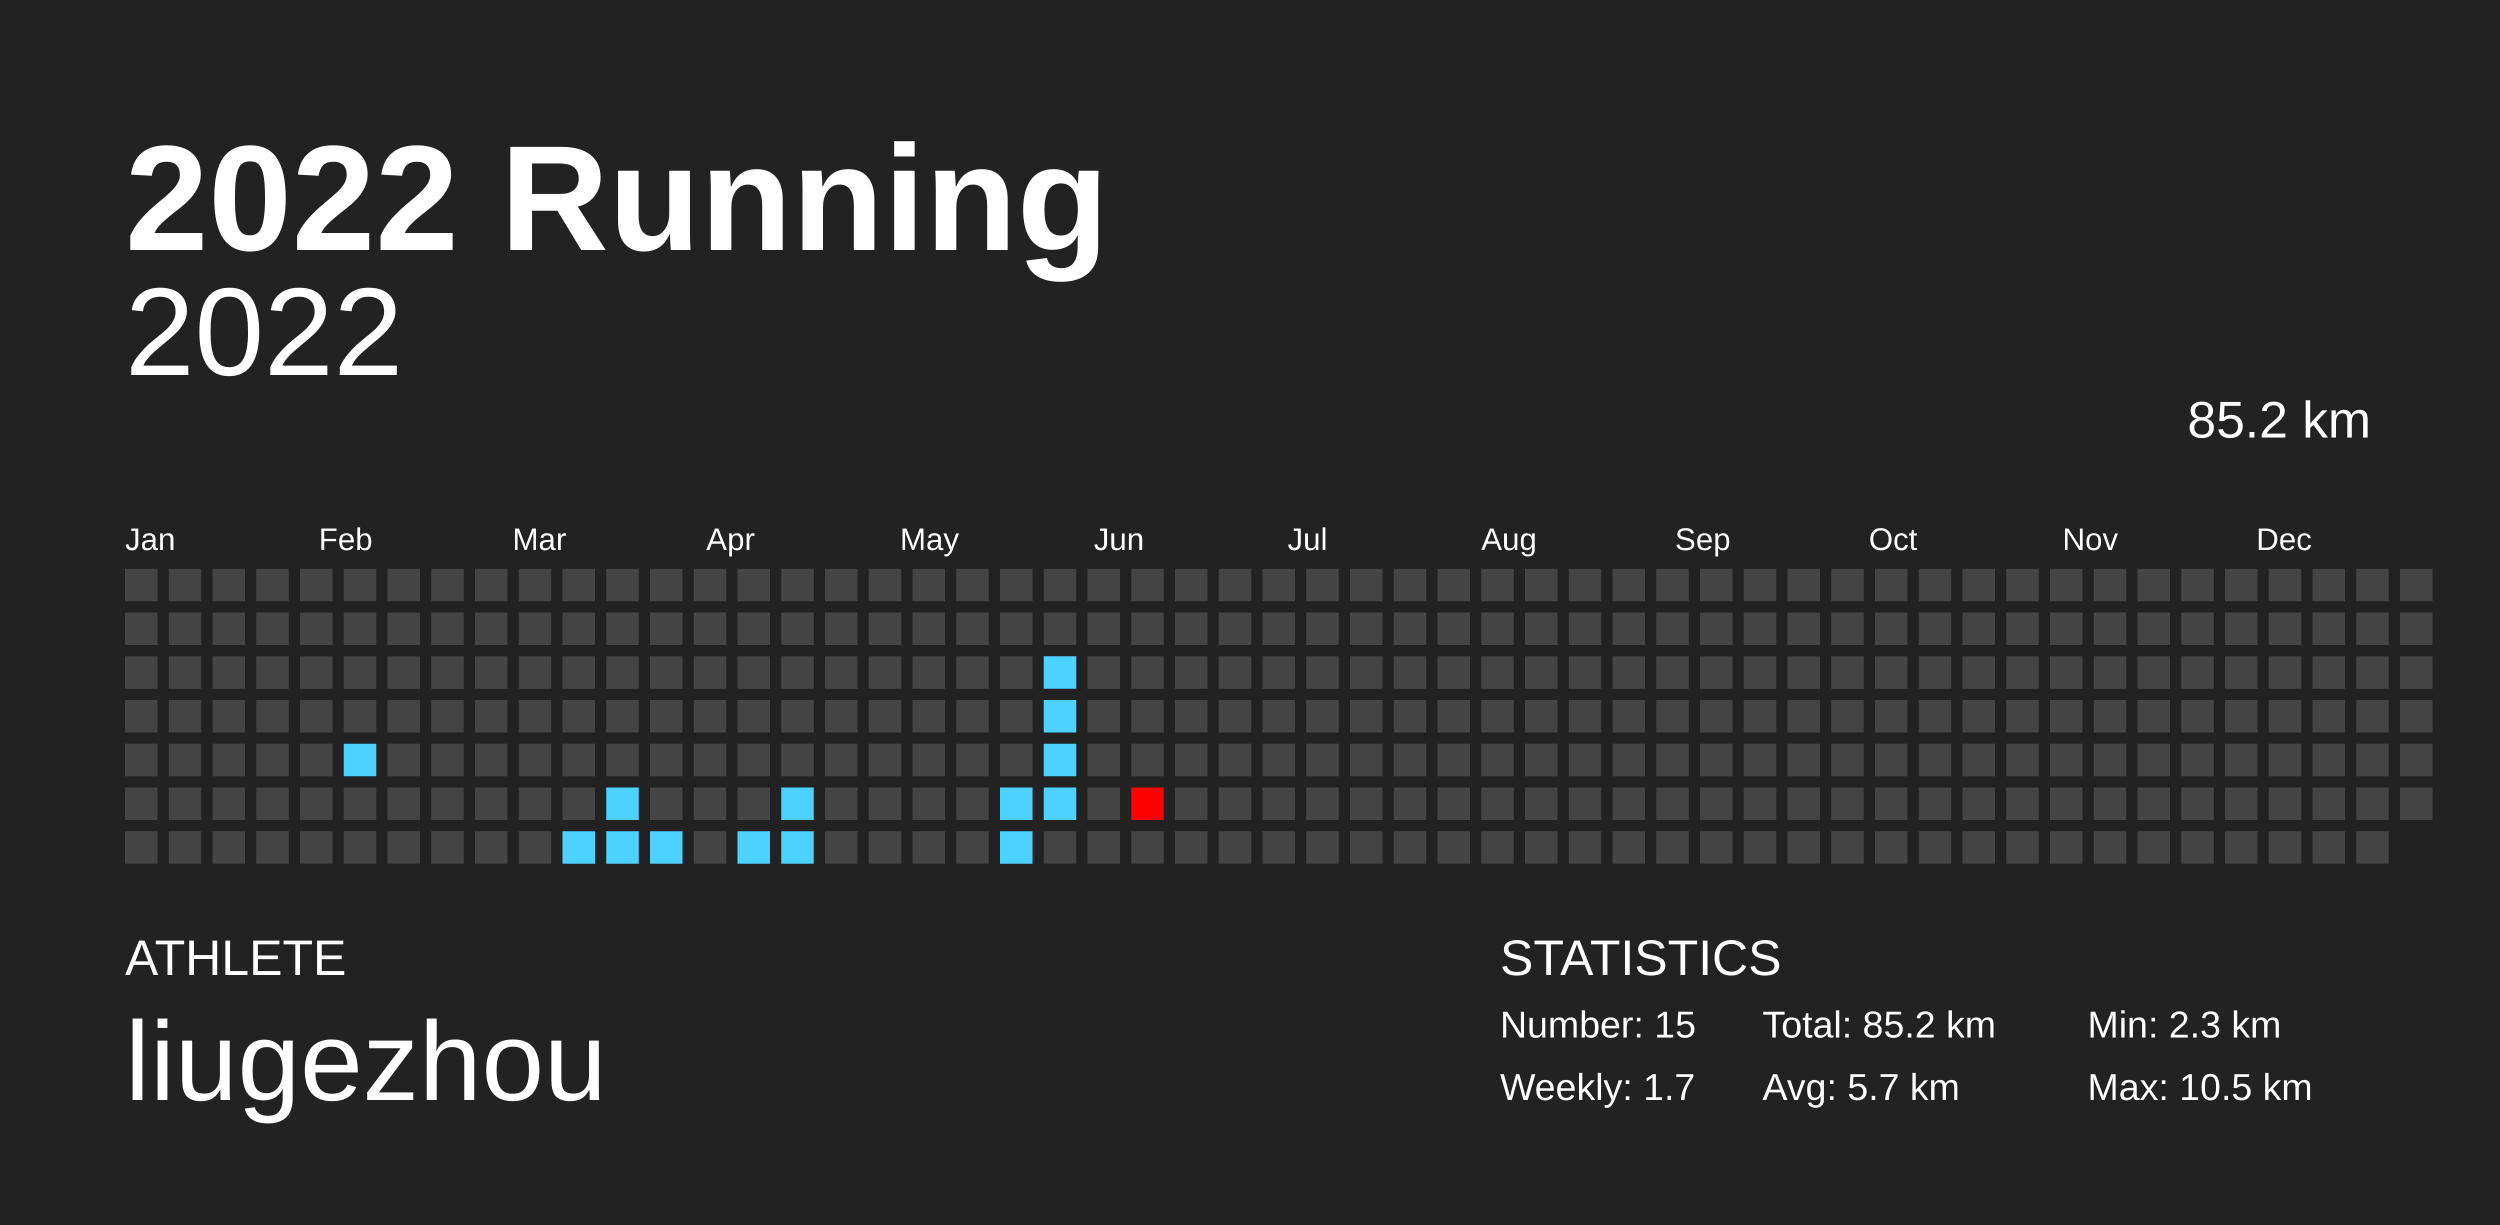
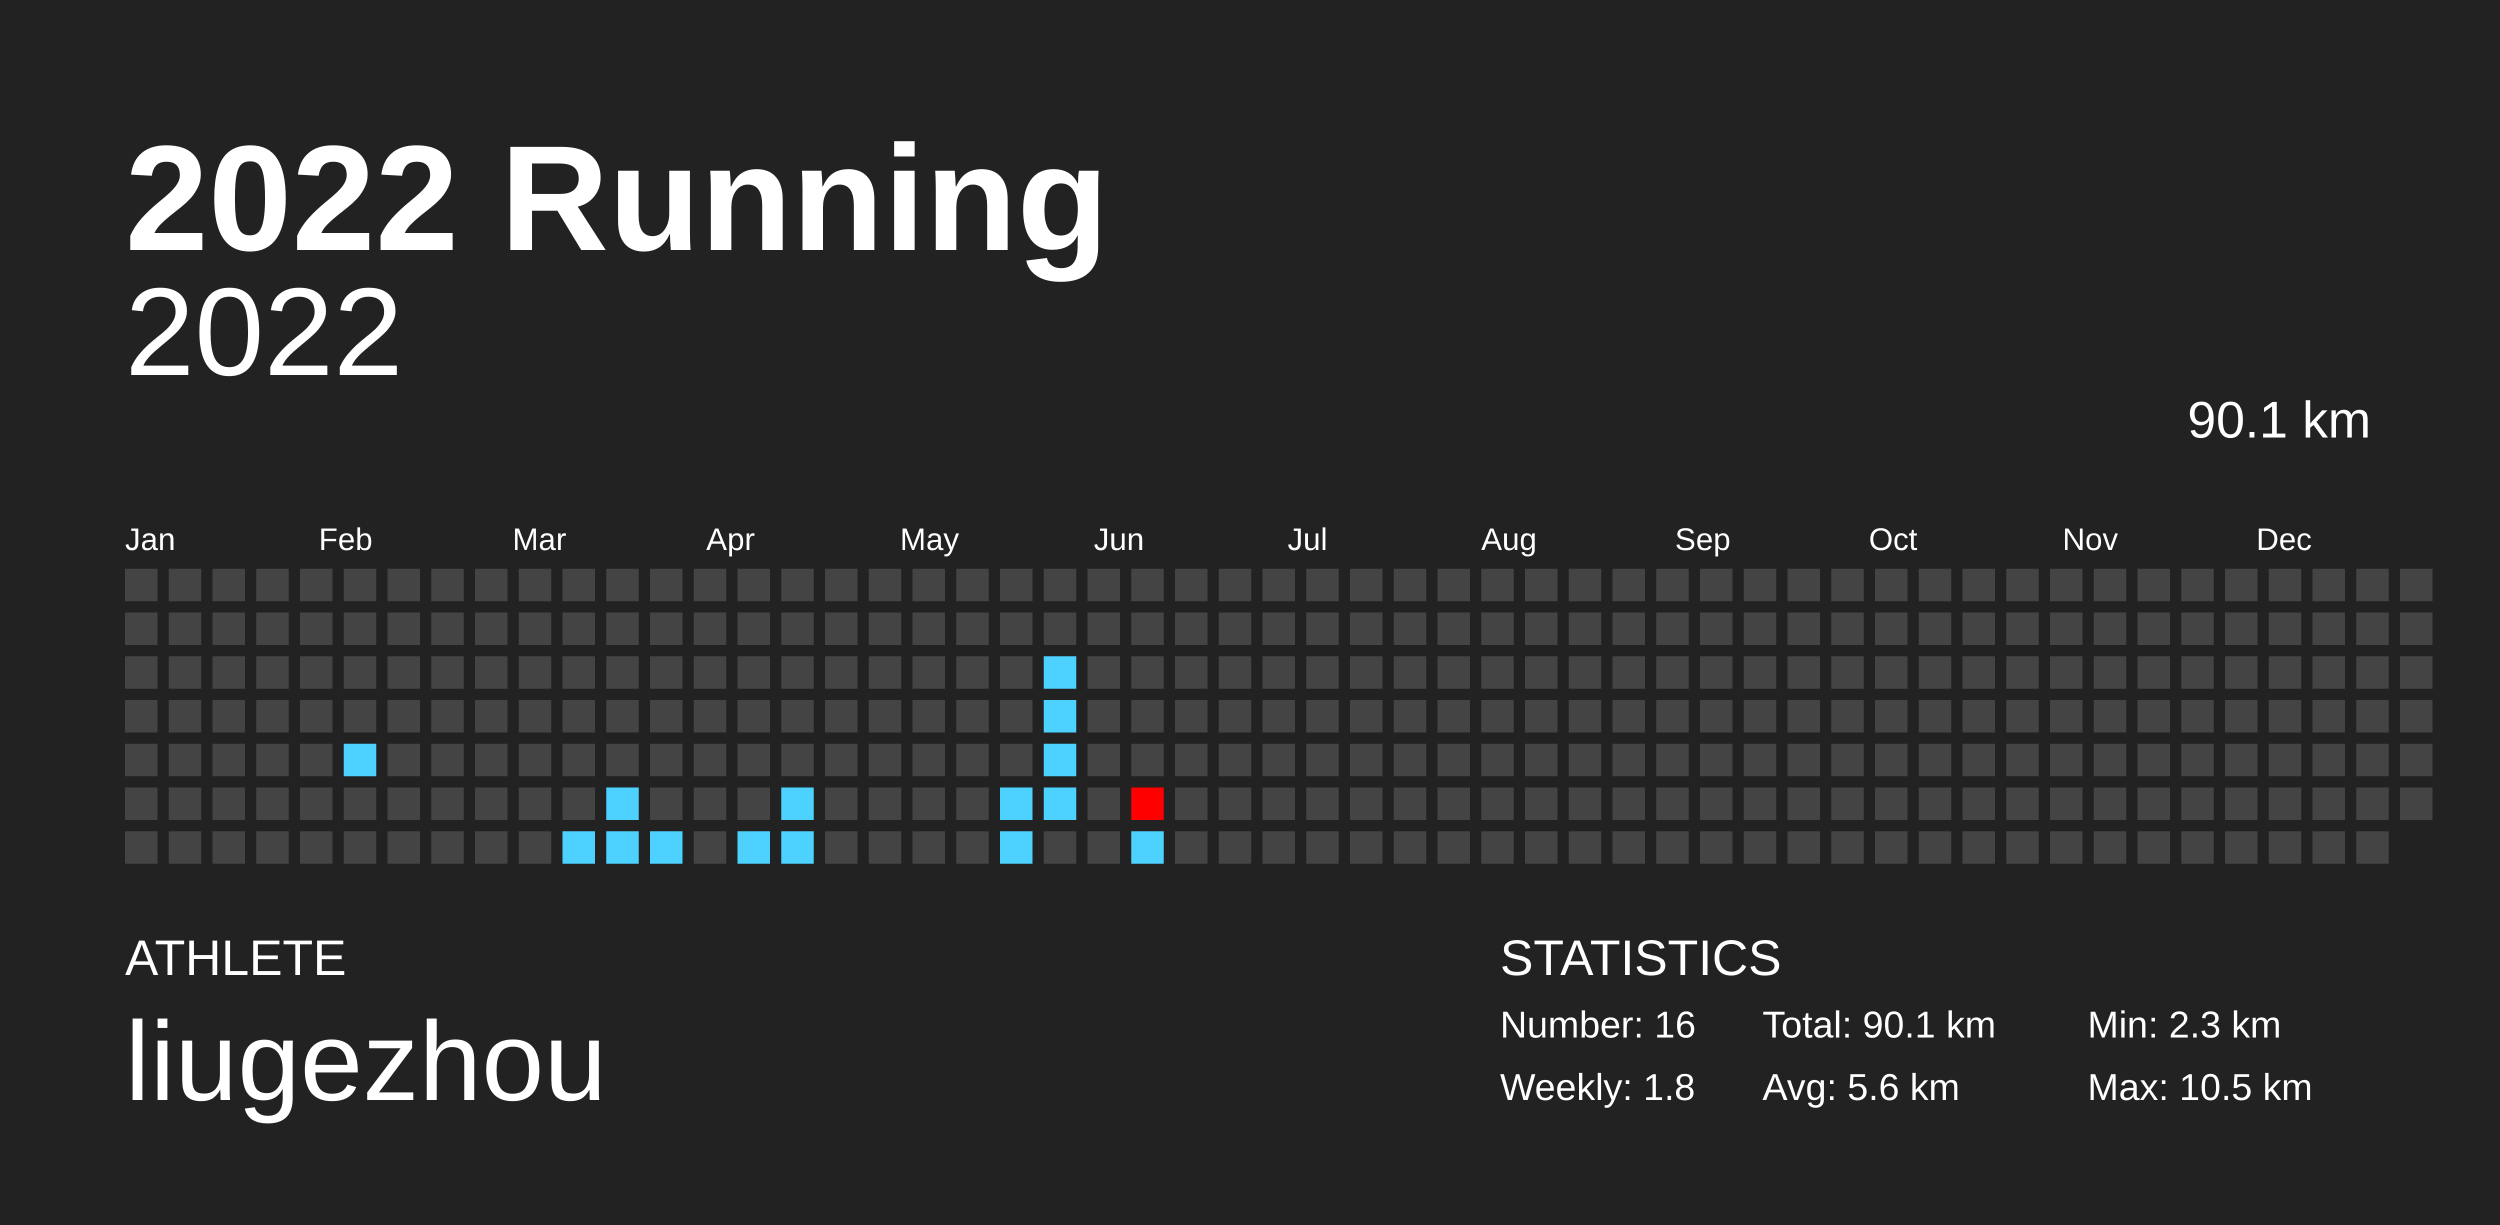
<svg xmlns="http://www.w3.org/2000/svg" baseProfile="full" height="98mm" version="1.1" viewBox="0,0,200,98" width="200mm">
  <defs />
  <rect fill="#222222" height="98" width="200" x="0" y="0" />
  <text fill="#FFFFFF" style="font-size:12px; font-family:Arial; font-weight:bold;" x="10" y="20">2022 Running</text>
  <text fill="#FFFFFF" style="font-size:4px; font-family:Arial" x="10" y="78">ATHLETE</text>
  <text fill="#FFFFFF" style="font-size:9px; font-family:Arial" x="10" y="88">liugezhou</text>
  <text fill="#FFFFFF" style="font-size:4px; font-family:Arial" x="120" y="78">STATISTICS</text>
-   <text fill="#FFFFFF" style="font-size:3px; font-family:Arial" x="120" y="83">Number: 15</text>
-   <text fill="#FFFFFF" style="font-size:3px; font-family:Arial" x="120" y="88">Weekly: 1.7</text>
-   <text fill="#FFFFFF" style="font-size:3px; font-family:Arial" x="141" y="83">Total: 85.2 km</text>
-   <text fill="#FFFFFF" style="font-size:3px; font-family:Arial" x="141" y="88">Avg: 5.7 km</text>
+   <text fill="#FFFFFF" style="font-size:3px; font-family:Arial" x="120" y="83">Number: 16</text>
+   <text fill="#FFFFFF" style="font-size:3px; font-family:Arial" x="120" y="88">Weekly: 1.8</text>
+   <text fill="#FFFFFF" style="font-size:3px; font-family:Arial" x="141" y="83">Total: 90.1 km</text>
+   <text fill="#FFFFFF" style="font-size:3px; font-family:Arial" x="141" y="88">Avg: 5.6 km</text>
  <text fill="#FFFFFF" style="font-size:3px; font-family:Arial" x="167" y="83">Min: 2.3 km</text>
  <text fill="#FFFFFF" style="font-size:3px; font-family:Arial" x="167" y="88">Max: 10.5 km</text>
  <text alignment-baseline="hanging" fill="#FFFFFF" style="font-size:10.0px; font-family:Arial;" x="10" y="30">2022</text>
-   <text alignment-baseline="hanging" fill="#FFFFFF" style="font-size:4.125px; font-family:Arial;" x="175" y="35">85.2 km</text>
+   <text alignment-baseline="hanging" fill="#FFFFFF" style="font-size:4.125px; font-family:Arial;" x="175" y="35">90.1 km</text>
  <text fill="#FFFFFF" style="font-size:2.5px; font-family:Arial" x="10.0" y="44">Jan</text>
  <text fill="#FFFFFF" style="font-size:2.5px; font-family:Arial" x="25.5" y="44">Feb</text>
  <text fill="#FFFFFF" style="font-size:2.5px; font-family:Arial" x="41.0" y="44">Mar</text>
  <text fill="#FFFFFF" style="font-size:2.5px; font-family:Arial" x="56.5" y="44">Apr</text>
  <text fill="#FFFFFF" style="font-size:2.5px; font-family:Arial" x="72.0" y="44">May</text>
  <text fill="#FFFFFF" style="font-size:2.5px; font-family:Arial" x="87.5" y="44">Jun</text>
  <text fill="#FFFFFF" style="font-size:2.5px; font-family:Arial" x="103.0" y="44">Jul</text>
  <text fill="#FFFFFF" style="font-size:2.5px; font-family:Arial" x="118.5" y="44">Aug</text>
  <text fill="#FFFFFF" style="font-size:2.5px; font-family:Arial" x="134.0" y="44">Sep</text>
  <text fill="#FFFFFF" style="font-size:2.5px; font-family:Arial" x="149.5" y="44">Oct</text>
  <text fill="#FFFFFF" style="font-size:2.5px; font-family:Arial" x="165.0" y="44">Nov</text>
  <text fill="#FFFFFF" style="font-size:2.5px; font-family:Arial" x="180.5" y="44">Dec</text>
  <rect fill="#444444" height="2.6" width="2.6" x="10.0" y="45.5" />
  <rect fill="#444444" height="2.6" width="2.6" x="10.0" y="49.0" />
  <rect fill="#444444" height="2.6" width="2.6" x="10.0" y="52.5" />
  <rect fill="#444444" height="2.6" width="2.6" x="10.0" y="56.0" />
  <rect fill="#444444" height="2.6" width="2.6" x="10.0" y="59.5" />
  <rect fill="#444444" height="2.6" width="2.6" x="10.0" y="63.0" />
  <rect fill="#444444" height="2.6" width="2.6" x="10.0" y="66.5" />
  <rect fill="#444444" height="2.6" width="2.6" x="13.5" y="45.5" />
  <rect fill="#444444" height="2.6" width="2.6" x="13.5" y="49.0" />
  <rect fill="#444444" height="2.6" width="2.6" x="13.5" y="52.5" />
  <rect fill="#444444" height="2.6" width="2.6" x="13.5" y="56.0" />
  <rect fill="#444444" height="2.6" width="2.6" x="13.5" y="59.5" />
  <rect fill="#444444" height="2.6" width="2.6" x="13.5" y="63.0" />
  <rect fill="#444444" height="2.6" width="2.6" x="13.5" y="66.5" />
  <rect fill="#444444" height="2.6" width="2.6" x="17.0" y="45.5" />
  <rect fill="#444444" height="2.6" width="2.6" x="17.0" y="49.0" />
  <rect fill="#444444" height="2.6" width="2.6" x="17.0" y="52.5" />
  <rect fill="#444444" height="2.6" width="2.6" x="17.0" y="56.0" />
  <rect fill="#444444" height="2.6" width="2.6" x="17.0" y="59.5" />
  <rect fill="#444444" height="2.6" width="2.6" x="17.0" y="63.0" />
  <rect fill="#444444" height="2.6" width="2.6" x="17.0" y="66.5" />
  <rect fill="#444444" height="2.6" width="2.6" x="20.5" y="45.5" />
  <rect fill="#444444" height="2.6" width="2.6" x="20.5" y="49.0" />
  <rect fill="#444444" height="2.6" width="2.6" x="20.5" y="52.5" />
  <rect fill="#444444" height="2.6" width="2.6" x="20.5" y="56.0" />
  <rect fill="#444444" height="2.6" width="2.6" x="20.5" y="59.5" />
  <rect fill="#444444" height="2.6" width="2.6" x="20.5" y="63.0" />
  <rect fill="#444444" height="2.6" width="2.6" x="20.5" y="66.5" />
  <rect fill="#444444" height="2.6" width="2.6" x="24.0" y="45.5" />
  <rect fill="#444444" height="2.6" width="2.6" x="24.0" y="49.0" />
  <rect fill="#444444" height="2.6" width="2.6" x="24.0" y="52.5" />
  <rect fill="#444444" height="2.6" width="2.6" x="24.0" y="56.0" />
  <rect fill="#444444" height="2.6" width="2.6" x="24.0" y="59.5" />
  <rect fill="#444444" height="2.6" width="2.6" x="24.0" y="63.0" />
  <rect fill="#444444" height="2.6" width="2.6" x="24.0" y="66.5" />
  <rect fill="#444444" height="2.6" width="2.6" x="27.5" y="45.5" />
  <rect fill="#444444" height="2.6" width="2.6" x="27.5" y="49.0" />
  <rect fill="#444444" height="2.6" width="2.6" x="27.5" y="52.5" />
  <rect fill="#444444" height="2.6" width="2.6" x="27.5" y="56.0" />
  <rect fill="#4dd2ff" height="2.6" width="2.6" x="27.5" y="59.5" />
  <rect fill="#444444" height="2.6" width="2.6" x="27.5" y="63.0" />
  <rect fill="#444444" height="2.6" width="2.6" x="27.5" y="66.5" />
  <rect fill="#444444" height="2.6" width="2.6" x="31.0" y="45.5" />
  <rect fill="#444444" height="2.6" width="2.6" x="31.0" y="49.0" />
  <rect fill="#444444" height="2.6" width="2.6" x="31.0" y="52.5" />
  <rect fill="#444444" height="2.6" width="2.6" x="31.0" y="56.0" />
  <rect fill="#444444" height="2.6" width="2.6" x="31.0" y="59.5" />
  <rect fill="#444444" height="2.6" width="2.6" x="31.0" y="63.0" />
  <rect fill="#444444" height="2.6" width="2.6" x="31.0" y="66.5" />
  <rect fill="#444444" height="2.6" width="2.6" x="34.5" y="45.5" />
  <rect fill="#444444" height="2.6" width="2.6" x="34.5" y="49.0" />
  <rect fill="#444444" height="2.6" width="2.6" x="34.5" y="52.5" />
  <rect fill="#444444" height="2.6" width="2.6" x="34.5" y="56.0" />
  <rect fill="#444444" height="2.6" width="2.6" x="34.5" y="59.5" />
  <rect fill="#444444" height="2.6" width="2.6" x="34.5" y="63.0" />
  <rect fill="#444444" height="2.6" width="2.6" x="34.5" y="66.5" />
  <rect fill="#444444" height="2.6" width="2.6" x="38.0" y="45.5" />
  <rect fill="#444444" height="2.6" width="2.6" x="38.0" y="49.0" />
  <rect fill="#444444" height="2.6" width="2.6" x="38.0" y="52.5" />
  <rect fill="#444444" height="2.6" width="2.6" x="38.0" y="56.0" />
  <rect fill="#444444" height="2.6" width="2.6" x="38.0" y="59.5" />
  <rect fill="#444444" height="2.6" width="2.6" x="38.0" y="63.0" />
  <rect fill="#444444" height="2.6" width="2.6" x="38.0" y="66.5" />
  <rect fill="#444444" height="2.6" width="2.6" x="41.5" y="45.5" />
  <rect fill="#444444" height="2.6" width="2.6" x="41.5" y="49.0" />
  <rect fill="#444444" height="2.6" width="2.6" x="41.5" y="52.5" />
  <rect fill="#444444" height="2.6" width="2.6" x="41.5" y="56.0" />
  <rect fill="#444444" height="2.6" width="2.6" x="41.5" y="59.5" />
  <rect fill="#444444" height="2.6" width="2.6" x="41.5" y="63.0" />
  <rect fill="#444444" height="2.6" width="2.6" x="41.5" y="66.5" />
  <rect fill="#444444" height="2.6" width="2.6" x="45.0" y="45.5" />
  <rect fill="#444444" height="2.6" width="2.6" x="45.0" y="49.0" />
  <rect fill="#444444" height="2.6" width="2.6" x="45.0" y="52.5" />
  <rect fill="#444444" height="2.6" width="2.6" x="45.0" y="56.0" />
  <rect fill="#444444" height="2.6" width="2.6" x="45.0" y="59.5" />
  <rect fill="#444444" height="2.6" width="2.6" x="45.0" y="63.0" />
  <rect fill="#4dd2ff" height="2.6" width="2.6" x="45.0" y="66.5" />
  <rect fill="#444444" height="2.6" width="2.6" x="48.5" y="45.5" />
  <rect fill="#444444" height="2.6" width="2.6" x="48.5" y="49.0" />
  <rect fill="#444444" height="2.6" width="2.6" x="48.5" y="52.5" />
  <rect fill="#444444" height="2.6" width="2.6" x="48.5" y="56.0" />
  <rect fill="#444444" height="2.6" width="2.6" x="48.5" y="59.5" />
  <rect fill="#4dd2ff" height="2.6" width="2.6" x="48.5" y="63.0" />
  <rect fill="#4dd2ff" height="2.6" width="2.6" x="48.5" y="66.5" />
  <rect fill="#444444" height="2.6" width="2.6" x="52.0" y="45.5" />
  <rect fill="#444444" height="2.6" width="2.6" x="52.0" y="49.0" />
  <rect fill="#444444" height="2.6" width="2.6" x="52.0" y="52.5" />
  <rect fill="#444444" height="2.6" width="2.6" x="52.0" y="56.0" />
  <rect fill="#444444" height="2.6" width="2.6" x="52.0" y="59.5" />
  <rect fill="#444444" height="2.6" width="2.6" x="52.0" y="63.0" />
  <rect fill="#4dd2ff" height="2.6" width="2.6" x="52.0" y="66.5" />
  <rect fill="#444444" height="2.6" width="2.6" x="55.5" y="45.5" />
  <rect fill="#444444" height="2.6" width="2.6" x="55.5" y="49.0" />
  <rect fill="#444444" height="2.6" width="2.6" x="55.5" y="52.5" />
  <rect fill="#444444" height="2.6" width="2.6" x="55.5" y="56.0" />
  <rect fill="#444444" height="2.6" width="2.6" x="55.5" y="59.5" />
  <rect fill="#444444" height="2.6" width="2.6" x="55.5" y="63.0" />
  <rect fill="#444444" height="2.6" width="2.6" x="55.5" y="66.5" />
  <rect fill="#444444" height="2.6" width="2.6" x="59.0" y="45.5" />
  <rect fill="#444444" height="2.6" width="2.6" x="59.0" y="49.0" />
  <rect fill="#444444" height="2.6" width="2.6" x="59.0" y="52.5" />
  <rect fill="#444444" height="2.6" width="2.6" x="59.0" y="56.0" />
  <rect fill="#444444" height="2.6" width="2.6" x="59.0" y="59.5" />
  <rect fill="#444444" height="2.6" width="2.6" x="59.0" y="63.0" />
  <rect fill="#4dd2ff" height="2.6" width="2.6" x="59.0" y="66.5" />
  <rect fill="#444444" height="2.6" width="2.6" x="62.5" y="45.5" />
  <rect fill="#444444" height="2.6" width="2.6" x="62.5" y="49.0" />
  <rect fill="#444444" height="2.6" width="2.6" x="62.5" y="52.5" />
  <rect fill="#444444" height="2.6" width="2.6" x="62.5" y="56.0" />
  <rect fill="#444444" height="2.6" width="2.6" x="62.5" y="59.5" />
  <rect fill="#4dd2ff" height="2.6" width="2.6" x="62.5" y="63.0" />
  <rect fill="#4dd2ff" height="2.6" width="2.6" x="62.5" y="66.5" />
  <rect fill="#444444" height="2.6" width="2.6" x="66.0" y="45.5" />
  <rect fill="#444444" height="2.6" width="2.6" x="66.0" y="49.0" />
  <rect fill="#444444" height="2.6" width="2.6" x="66.0" y="52.5" />
  <rect fill="#444444" height="2.6" width="2.6" x="66.0" y="56.0" />
  <rect fill="#444444" height="2.6" width="2.6" x="66.0" y="59.5" />
  <rect fill="#444444" height="2.6" width="2.6" x="66.0" y="63.0" />
  <rect fill="#444444" height="2.6" width="2.6" x="66.0" y="66.5" />
  <rect fill="#444444" height="2.6" width="2.6" x="69.5" y="45.5" />
  <rect fill="#444444" height="2.6" width="2.6" x="69.5" y="49.0" />
  <rect fill="#444444" height="2.6" width="2.6" x="69.5" y="52.5" />
  <rect fill="#444444" height="2.6" width="2.6" x="69.5" y="56.0" />
  <rect fill="#444444" height="2.6" width="2.6" x="69.5" y="59.5" />
  <rect fill="#444444" height="2.6" width="2.6" x="69.5" y="63.0" />
  <rect fill="#444444" height="2.6" width="2.6" x="69.5" y="66.5" />
  <rect fill="#444444" height="2.6" width="2.6" x="73.0" y="45.5" />
  <rect fill="#444444" height="2.6" width="2.6" x="73.0" y="49.0" />
  <rect fill="#444444" height="2.6" width="2.6" x="73.0" y="52.5" />
  <rect fill="#444444" height="2.6" width="2.6" x="73.0" y="56.0" />
  <rect fill="#444444" height="2.6" width="2.6" x="73.0" y="59.5" />
  <rect fill="#444444" height="2.6" width="2.6" x="73.0" y="63.0" />
  <rect fill="#444444" height="2.6" width="2.6" x="73.0" y="66.5" />
  <rect fill="#444444" height="2.6" width="2.6" x="76.5" y="45.5" />
  <rect fill="#444444" height="2.6" width="2.6" x="76.5" y="49.0" />
  <rect fill="#444444" height="2.6" width="2.6" x="76.5" y="52.5" />
  <rect fill="#444444" height="2.6" width="2.6" x="76.5" y="56.0" />
  <rect fill="#444444" height="2.6" width="2.6" x="76.5" y="59.5" />
  <rect fill="#444444" height="2.6" width="2.6" x="76.5" y="63.0" />
  <rect fill="#444444" height="2.6" width="2.6" x="76.5" y="66.5" />
  <rect fill="#444444" height="2.6" width="2.6" x="80.0" y="45.5" />
  <rect fill="#444444" height="2.6" width="2.6" x="80.0" y="49.0" />
  <rect fill="#444444" height="2.6" width="2.6" x="80.0" y="52.5" />
  <rect fill="#444444" height="2.6" width="2.6" x="80.0" y="56.0" />
  <rect fill="#444444" height="2.6" width="2.6" x="80.0" y="59.5" />
  <rect fill="#4dd2ff" height="2.6" width="2.6" x="80.0" y="63.0" />
  <rect fill="#4dd2ff" height="2.6" width="2.6" x="80.0" y="66.5" />
  <rect fill="#444444" height="2.6" width="2.6" x="83.5" y="45.5" />
  <rect fill="#444444" height="2.6" width="2.6" x="83.5" y="49.0" />
  <rect fill="#4dd2ff" height="2.6" width="2.6" x="83.5" y="52.5" />
  <rect fill="#4dd2ff" height="2.6" width="2.6" x="83.5" y="56.0" />
  <rect fill="#4dd2ff" height="2.6" width="2.6" x="83.5" y="59.5" />
  <rect fill="#4dd2ff" height="2.6" width="2.6" x="83.5" y="63.0" />
  <rect fill="#444444" height="2.6" width="2.6" x="83.5" y="66.5" />
  <rect fill="#444444" height="2.6" width="2.6" x="87.0" y="45.5" />
  <rect fill="#444444" height="2.6" width="2.6" x="87.0" y="49.0" />
  <rect fill="#444444" height="2.6" width="2.6" x="87.0" y="52.5" />
  <rect fill="#444444" height="2.6" width="2.6" x="87.0" y="56.0" />
  <rect fill="#444444" height="2.6" width="2.6" x="87.0" y="59.5" />
  <rect fill="#444444" height="2.6" width="2.6" x="87.0" y="63.0" />
  <rect fill="#444444" height="2.6" width="2.6" x="87.0" y="66.5" />
  <rect fill="#444444" height="2.6" width="2.6" x="90.5" y="45.5" />
  <rect fill="#444444" height="2.6" width="2.6" x="90.5" y="49.0" />
  <rect fill="#444444" height="2.6" width="2.6" x="90.5" y="52.5" />
  <rect fill="#444444" height="2.6" width="2.6" x="90.5" y="56.0" />
  <rect fill="#444444" height="2.6" width="2.6" x="90.5" y="59.5" />
  <rect fill="#ff0000" height="2.6" width="2.6" x="90.5" y="63.0" />
-   <rect fill="#444444" height="2.6" width="2.6" x="90.5" y="66.5" />
+   <rect fill="#4dd2ff" height="2.6" width="2.6" x="90.5" y="66.5" />
  <rect fill="#444444" height="2.6" width="2.6" x="94.0" y="45.5" />
  <rect fill="#444444" height="2.6" width="2.6" x="94.0" y="49.0" />
  <rect fill="#444444" height="2.6" width="2.6" x="94.0" y="52.5" />
  <rect fill="#444444" height="2.6" width="2.6" x="94.0" y="56.0" />
  <rect fill="#444444" height="2.6" width="2.6" x="94.0" y="59.5" />
  <rect fill="#444444" height="2.6" width="2.6" x="94.0" y="63.0" />
  <rect fill="#444444" height="2.6" width="2.6" x="94.0" y="66.5" />
  <rect fill="#444444" height="2.6" width="2.6" x="97.5" y="45.5" />
  <rect fill="#444444" height="2.6" width="2.6" x="97.5" y="49.0" />
  <rect fill="#444444" height="2.6" width="2.6" x="97.5" y="52.5" />
  <rect fill="#444444" height="2.6" width="2.6" x="97.5" y="56.0" />
  <rect fill="#444444" height="2.6" width="2.6" x="97.5" y="59.5" />
  <rect fill="#444444" height="2.6" width="2.6" x="97.5" y="63.0" />
  <rect fill="#444444" height="2.6" width="2.6" x="97.5" y="66.5" />
  <rect fill="#444444" height="2.6" width="2.6" x="101.0" y="45.5" />
  <rect fill="#444444" height="2.6" width="2.6" x="101.0" y="49.0" />
  <rect fill="#444444" height="2.6" width="2.6" x="101.0" y="52.5" />
  <rect fill="#444444" height="2.6" width="2.6" x="101.0" y="56.0" />
  <rect fill="#444444" height="2.6" width="2.6" x="101.0" y="59.5" />
  <rect fill="#444444" height="2.6" width="2.6" x="101.0" y="63.0" />
  <rect fill="#444444" height="2.6" width="2.6" x="101.0" y="66.5" />
  <rect fill="#444444" height="2.6" width="2.6" x="104.5" y="45.5" />
  <rect fill="#444444" height="2.6" width="2.6" x="104.5" y="49.0" />
  <rect fill="#444444" height="2.6" width="2.6" x="104.5" y="52.5" />
  <rect fill="#444444" height="2.6" width="2.6" x="104.5" y="56.0" />
  <rect fill="#444444" height="2.6" width="2.6" x="104.5" y="59.5" />
  <rect fill="#444444" height="2.6" width="2.6" x="104.5" y="63.0" />
  <rect fill="#444444" height="2.6" width="2.6" x="104.5" y="66.5" />
  <rect fill="#444444" height="2.6" width="2.6" x="108.0" y="45.5" />
  <rect fill="#444444" height="2.6" width="2.6" x="108.0" y="49.0" />
  <rect fill="#444444" height="2.6" width="2.6" x="108.0" y="52.5" />
  <rect fill="#444444" height="2.6" width="2.6" x="108.0" y="56.0" />
  <rect fill="#444444" height="2.6" width="2.6" x="108.0" y="59.5" />
  <rect fill="#444444" height="2.6" width="2.6" x="108.0" y="63.0" />
  <rect fill="#444444" height="2.6" width="2.6" x="108.0" y="66.5" />
  <rect fill="#444444" height="2.6" width="2.6" x="111.5" y="45.5" />
  <rect fill="#444444" height="2.6" width="2.6" x="111.5" y="49.0" />
  <rect fill="#444444" height="2.6" width="2.6" x="111.5" y="52.5" />
  <rect fill="#444444" height="2.6" width="2.6" x="111.5" y="56.0" />
  <rect fill="#444444" height="2.6" width="2.6" x="111.5" y="59.5" />
  <rect fill="#444444" height="2.6" width="2.6" x="111.5" y="63.0" />
  <rect fill="#444444" height="2.6" width="2.6" x="111.5" y="66.5" />
  <rect fill="#444444" height="2.6" width="2.6" x="115.0" y="45.5" />
  <rect fill="#444444" height="2.6" width="2.6" x="115.0" y="49.0" />
  <rect fill="#444444" height="2.6" width="2.6" x="115.0" y="52.5" />
  <rect fill="#444444" height="2.6" width="2.6" x="115.0" y="56.0" />
  <rect fill="#444444" height="2.6" width="2.6" x="115.0" y="59.5" />
  <rect fill="#444444" height="2.6" width="2.6" x="115.0" y="63.0" />
  <rect fill="#444444" height="2.6" width="2.6" x="115.0" y="66.5" />
  <rect fill="#444444" height="2.6" width="2.6" x="118.5" y="45.5" />
  <rect fill="#444444" height="2.6" width="2.6" x="118.5" y="49.0" />
  <rect fill="#444444" height="2.6" width="2.6" x="118.5" y="52.5" />
  <rect fill="#444444" height="2.6" width="2.6" x="118.5" y="56.0" />
  <rect fill="#444444" height="2.6" width="2.6" x="118.5" y="59.5" />
  <rect fill="#444444" height="2.6" width="2.6" x="118.5" y="63.0" />
  <rect fill="#444444" height="2.6" width="2.6" x="118.5" y="66.5" />
  <rect fill="#444444" height="2.6" width="2.6" x="122.0" y="45.5" />
  <rect fill="#444444" height="2.6" width="2.6" x="122.0" y="49.0" />
  <rect fill="#444444" height="2.6" width="2.6" x="122.0" y="52.5" />
  <rect fill="#444444" height="2.6" width="2.6" x="122.0" y="56.0" />
  <rect fill="#444444" height="2.6" width="2.6" x="122.0" y="59.5" />
  <rect fill="#444444" height="2.6" width="2.6" x="122.0" y="63.0" />
  <rect fill="#444444" height="2.6" width="2.6" x="122.0" y="66.5" />
  <rect fill="#444444" height="2.6" width="2.6" x="125.5" y="45.5" />
  <rect fill="#444444" height="2.6" width="2.6" x="125.5" y="49.0" />
  <rect fill="#444444" height="2.6" width="2.6" x="125.5" y="52.5" />
  <rect fill="#444444" height="2.6" width="2.6" x="125.5" y="56.0" />
  <rect fill="#444444" height="2.6" width="2.6" x="125.5" y="59.5" />
  <rect fill="#444444" height="2.6" width="2.6" x="125.5" y="63.0" />
  <rect fill="#444444" height="2.6" width="2.6" x="125.5" y="66.5" />
  <rect fill="#444444" height="2.6" width="2.6" x="129.0" y="45.5" />
  <rect fill="#444444" height="2.6" width="2.6" x="129.0" y="49.0" />
  <rect fill="#444444" height="2.6" width="2.6" x="129.0" y="52.5" />
  <rect fill="#444444" height="2.6" width="2.6" x="129.0" y="56.0" />
  <rect fill="#444444" height="2.6" width="2.6" x="129.0" y="59.5" />
  <rect fill="#444444" height="2.6" width="2.6" x="129.0" y="63.0" />
  <rect fill="#444444" height="2.6" width="2.6" x="129.0" y="66.5" />
  <rect fill="#444444" height="2.6" width="2.6" x="132.5" y="45.5" />
  <rect fill="#444444" height="2.6" width="2.6" x="132.5" y="49.0" />
  <rect fill="#444444" height="2.6" width="2.6" x="132.5" y="52.5" />
  <rect fill="#444444" height="2.6" width="2.6" x="132.5" y="56.0" />
  <rect fill="#444444" height="2.6" width="2.6" x="132.5" y="59.5" />
  <rect fill="#444444" height="2.6" width="2.6" x="132.5" y="63.0" />
  <rect fill="#444444" height="2.6" width="2.6" x="132.5" y="66.5" />
  <rect fill="#444444" height="2.6" width="2.6" x="136.0" y="45.5" />
  <rect fill="#444444" height="2.6" width="2.6" x="136.0" y="49.0" />
  <rect fill="#444444" height="2.6" width="2.6" x="136.0" y="52.5" />
  <rect fill="#444444" height="2.6" width="2.6" x="136.0" y="56.0" />
  <rect fill="#444444" height="2.6" width="2.6" x="136.0" y="59.5" />
  <rect fill="#444444" height="2.6" width="2.6" x="136.0" y="63.0" />
  <rect fill="#444444" height="2.6" width="2.6" x="136.0" y="66.5" />
  <rect fill="#444444" height="2.6" width="2.6" x="139.5" y="45.5" />
  <rect fill="#444444" height="2.6" width="2.6" x="139.5" y="49.0" />
  <rect fill="#444444" height="2.6" width="2.6" x="139.5" y="52.5" />
  <rect fill="#444444" height="2.6" width="2.6" x="139.5" y="56.0" />
  <rect fill="#444444" height="2.6" width="2.6" x="139.5" y="59.5" />
  <rect fill="#444444" height="2.6" width="2.6" x="139.5" y="63.0" />
  <rect fill="#444444" height="2.6" width="2.6" x="139.5" y="66.5" />
  <rect fill="#444444" height="2.6" width="2.6" x="143.0" y="45.5" />
  <rect fill="#444444" height="2.6" width="2.6" x="143.0" y="49.0" />
  <rect fill="#444444" height="2.6" width="2.6" x="143.0" y="52.5" />
  <rect fill="#444444" height="2.6" width="2.6" x="143.0" y="56.0" />
  <rect fill="#444444" height="2.6" width="2.6" x="143.0" y="59.5" />
  <rect fill="#444444" height="2.6" width="2.6" x="143.0" y="63.0" />
  <rect fill="#444444" height="2.6" width="2.6" x="143.0" y="66.5" />
  <rect fill="#444444" height="2.6" width="2.6" x="146.5" y="45.5" />
  <rect fill="#444444" height="2.6" width="2.6" x="146.5" y="49.0" />
  <rect fill="#444444" height="2.6" width="2.6" x="146.5" y="52.5" />
  <rect fill="#444444" height="2.6" width="2.6" x="146.5" y="56.0" />
  <rect fill="#444444" height="2.6" width="2.6" x="146.5" y="59.5" />
  <rect fill="#444444" height="2.6" width="2.6" x="146.5" y="63.0" />
  <rect fill="#444444" height="2.6" width="2.6" x="146.5" y="66.5" />
  <rect fill="#444444" height="2.6" width="2.6" x="150.0" y="45.5" />
  <rect fill="#444444" height="2.6" width="2.6" x="150.0" y="49.0" />
  <rect fill="#444444" height="2.6" width="2.6" x="150.0" y="52.5" />
  <rect fill="#444444" height="2.6" width="2.6" x="150.0" y="56.0" />
  <rect fill="#444444" height="2.6" width="2.6" x="150.0" y="59.5" />
  <rect fill="#444444" height="2.6" width="2.6" x="150.0" y="63.0" />
  <rect fill="#444444" height="2.6" width="2.6" x="150.0" y="66.5" />
  <rect fill="#444444" height="2.6" width="2.6" x="153.5" y="45.5" />
  <rect fill="#444444" height="2.6" width="2.6" x="153.5" y="49.0" />
  <rect fill="#444444" height="2.6" width="2.6" x="153.5" y="52.5" />
  <rect fill="#444444" height="2.6" width="2.6" x="153.5" y="56.0" />
  <rect fill="#444444" height="2.6" width="2.6" x="153.5" y="59.5" />
  <rect fill="#444444" height="2.6" width="2.6" x="153.5" y="63.0" />
  <rect fill="#444444" height="2.6" width="2.6" x="153.5" y="66.5" />
  <rect fill="#444444" height="2.6" width="2.6" x="157.0" y="45.5" />
  <rect fill="#444444" height="2.6" width="2.6" x="157.0" y="49.0" />
  <rect fill="#444444" height="2.6" width="2.6" x="157.0" y="52.5" />
  <rect fill="#444444" height="2.6" width="2.6" x="157.0" y="56.0" />
  <rect fill="#444444" height="2.6" width="2.6" x="157.0" y="59.5" />
  <rect fill="#444444" height="2.6" width="2.6" x="157.0" y="63.0" />
  <rect fill="#444444" height="2.6" width="2.6" x="157.0" y="66.5" />
  <rect fill="#444444" height="2.6" width="2.6" x="160.5" y="45.5" />
  <rect fill="#444444" height="2.6" width="2.6" x="160.5" y="49.0" />
  <rect fill="#444444" height="2.6" width="2.6" x="160.5" y="52.5" />
  <rect fill="#444444" height="2.6" width="2.6" x="160.5" y="56.0" />
  <rect fill="#444444" height="2.6" width="2.6" x="160.5" y="59.5" />
  <rect fill="#444444" height="2.6" width="2.6" x="160.5" y="63.0" />
  <rect fill="#444444" height="2.6" width="2.6" x="160.5" y="66.5" />
  <rect fill="#444444" height="2.6" width="2.6" x="164.0" y="45.5" />
  <rect fill="#444444" height="2.6" width="2.6" x="164.0" y="49.0" />
  <rect fill="#444444" height="2.6" width="2.6" x="164.0" y="52.5" />
  <rect fill="#444444" height="2.6" width="2.6" x="164.0" y="56.0" />
  <rect fill="#444444" height="2.6" width="2.6" x="164.0" y="59.5" />
  <rect fill="#444444" height="2.6" width="2.6" x="164.0" y="63.0" />
  <rect fill="#444444" height="2.6" width="2.6" x="164.0" y="66.5" />
  <rect fill="#444444" height="2.6" width="2.6" x="167.5" y="45.5" />
  <rect fill="#444444" height="2.6" width="2.6" x="167.5" y="49.0" />
  <rect fill="#444444" height="2.6" width="2.6" x="167.5" y="52.5" />
  <rect fill="#444444" height="2.6" width="2.6" x="167.5" y="56.0" />
  <rect fill="#444444" height="2.6" width="2.6" x="167.5" y="59.5" />
  <rect fill="#444444" height="2.6" width="2.6" x="167.5" y="63.0" />
  <rect fill="#444444" height="2.6" width="2.6" x="167.5" y="66.5" />
  <rect fill="#444444" height="2.6" width="2.6" x="171.0" y="45.5" />
  <rect fill="#444444" height="2.6" width="2.6" x="171.0" y="49.0" />
  <rect fill="#444444" height="2.6" width="2.6" x="171.0" y="52.5" />
  <rect fill="#444444" height="2.6" width="2.6" x="171.0" y="56.0" />
  <rect fill="#444444" height="2.6" width="2.6" x="171.0" y="59.5" />
  <rect fill="#444444" height="2.6" width="2.6" x="171.0" y="63.0" />
  <rect fill="#444444" height="2.6" width="2.6" x="171.0" y="66.5" />
  <rect fill="#444444" height="2.6" width="2.6" x="174.5" y="45.5" />
  <rect fill="#444444" height="2.6" width="2.6" x="174.5" y="49.0" />
  <rect fill="#444444" height="2.6" width="2.6" x="174.5" y="52.5" />
  <rect fill="#444444" height="2.6" width="2.6" x="174.5" y="56.0" />
  <rect fill="#444444" height="2.6" width="2.6" x="174.5" y="59.5" />
  <rect fill="#444444" height="2.6" width="2.6" x="174.5" y="63.0" />
  <rect fill="#444444" height="2.6" width="2.6" x="174.5" y="66.5" />
  <rect fill="#444444" height="2.6" width="2.6" x="178.0" y="45.5" />
  <rect fill="#444444" height="2.6" width="2.6" x="178.0" y="49.0" />
  <rect fill="#444444" height="2.6" width="2.6" x="178.0" y="52.5" />
  <rect fill="#444444" height="2.6" width="2.6" x="178.0" y="56.0" />
  <rect fill="#444444" height="2.6" width="2.6" x="178.0" y="59.5" />
  <rect fill="#444444" height="2.6" width="2.6" x="178.0" y="63.0" />
  <rect fill="#444444" height="2.6" width="2.6" x="178.0" y="66.5" />
  <rect fill="#444444" height="2.6" width="2.6" x="181.5" y="45.5" />
  <rect fill="#444444" height="2.6" width="2.6" x="181.5" y="49.0" />
  <rect fill="#444444" height="2.6" width="2.6" x="181.5" y="52.5" />
  <rect fill="#444444" height="2.6" width="2.6" x="181.5" y="56.0" />
  <rect fill="#444444" height="2.6" width="2.6" x="181.5" y="59.5" />
  <rect fill="#444444" height="2.6" width="2.6" x="181.5" y="63.0" />
  <rect fill="#444444" height="2.6" width="2.6" x="181.5" y="66.5" />
  <rect fill="#444444" height="2.6" width="2.6" x="185.0" y="45.5" />
  <rect fill="#444444" height="2.6" width="2.6" x="185.0" y="49.0" />
  <rect fill="#444444" height="2.6" width="2.6" x="185.0" y="52.5" />
  <rect fill="#444444" height="2.6" width="2.6" x="185.0" y="56.0" />
  <rect fill="#444444" height="2.6" width="2.6" x="185.0" y="59.5" />
  <rect fill="#444444" height="2.6" width="2.6" x="185.0" y="63.0" />
  <rect fill="#444444" height="2.6" width="2.6" x="185.0" y="66.5" />
  <rect fill="#444444" height="2.6" width="2.6" x="188.5" y="45.5" />
  <rect fill="#444444" height="2.6" width="2.6" x="188.5" y="49.0" />
  <rect fill="#444444" height="2.6" width="2.6" x="188.5" y="52.5" />
  <rect fill="#444444" height="2.6" width="2.6" x="188.5" y="56.0" />
  <rect fill="#444444" height="2.6" width="2.6" x="188.5" y="59.5" />
  <rect fill="#444444" height="2.6" width="2.6" x="188.5" y="63.0" />
  <rect fill="#444444" height="2.6" width="2.6" x="188.5" y="66.5" />
  <rect fill="#444444" height="2.6" width="2.6" x="192.0" y="45.5" />
  <rect fill="#444444" height="2.6" width="2.6" x="192.0" y="49.0" />
  <rect fill="#444444" height="2.6" width="2.6" x="192.0" y="52.5" />
  <rect fill="#444444" height="2.6" width="2.6" x="192.0" y="56.0" />
  <rect fill="#444444" height="2.6" width="2.6" x="192.0" y="59.5" />
  <rect fill="#444444" height="2.6" width="2.6" x="192.0" y="63.0" />
</svg>
